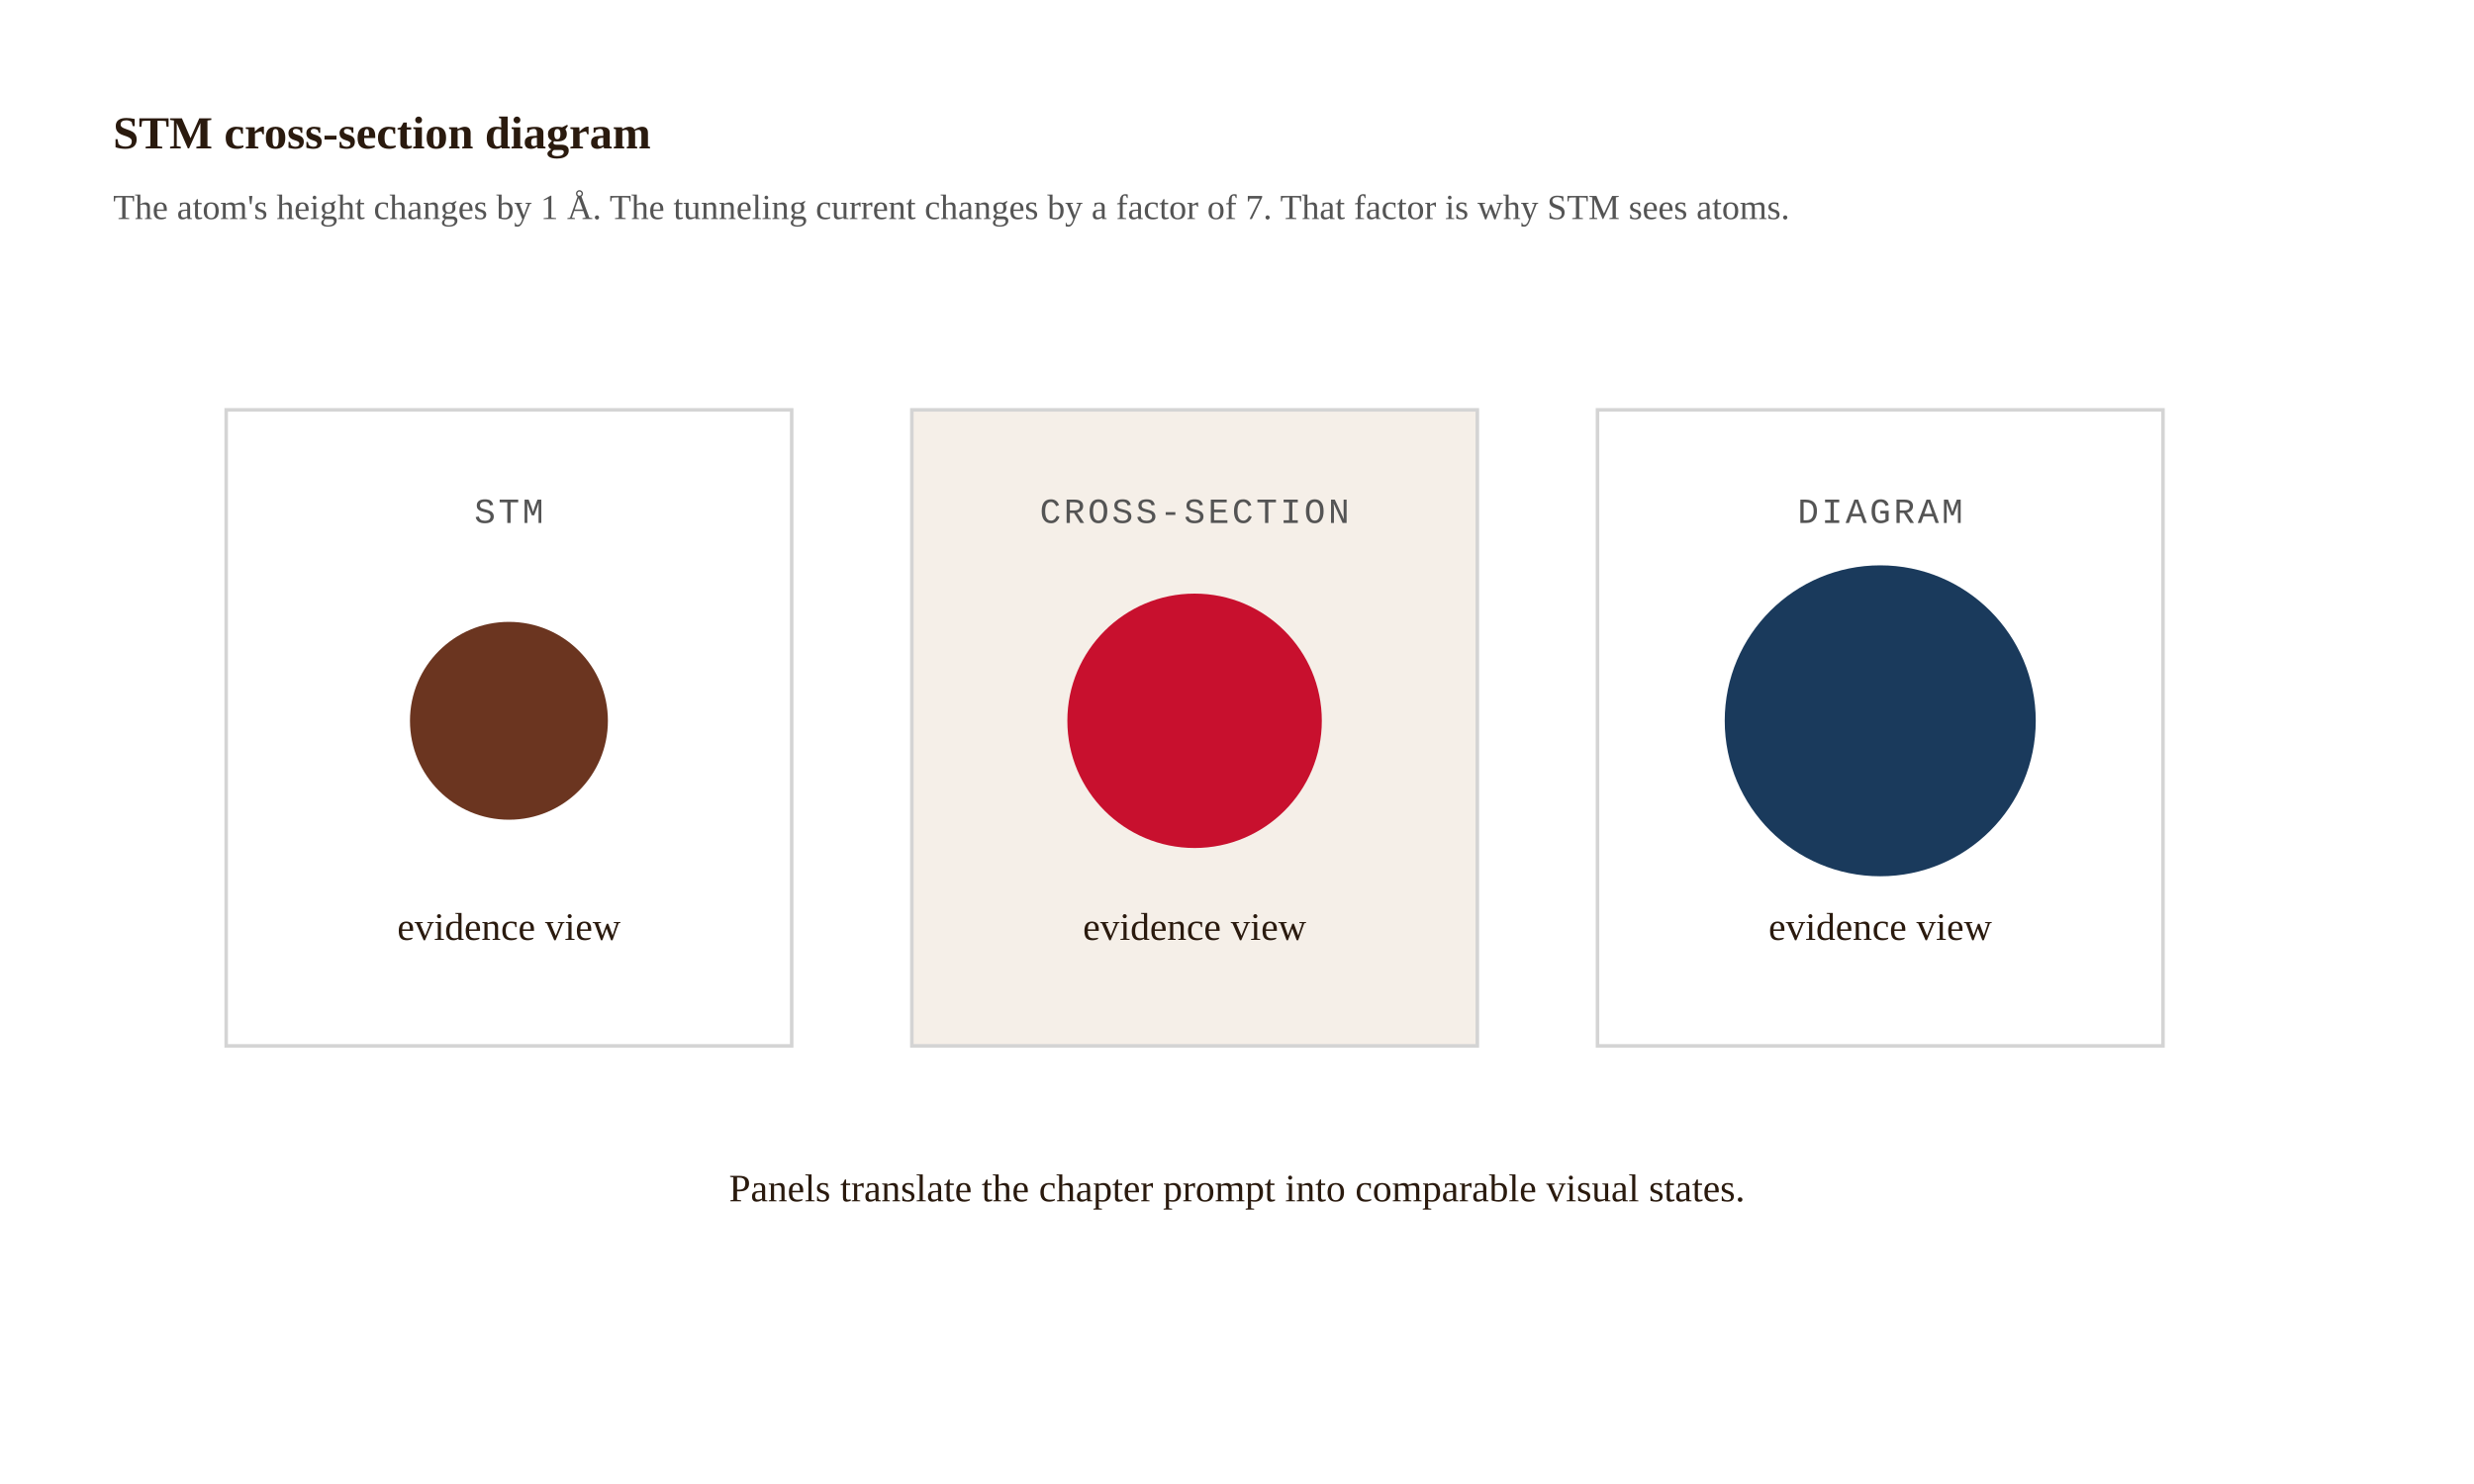
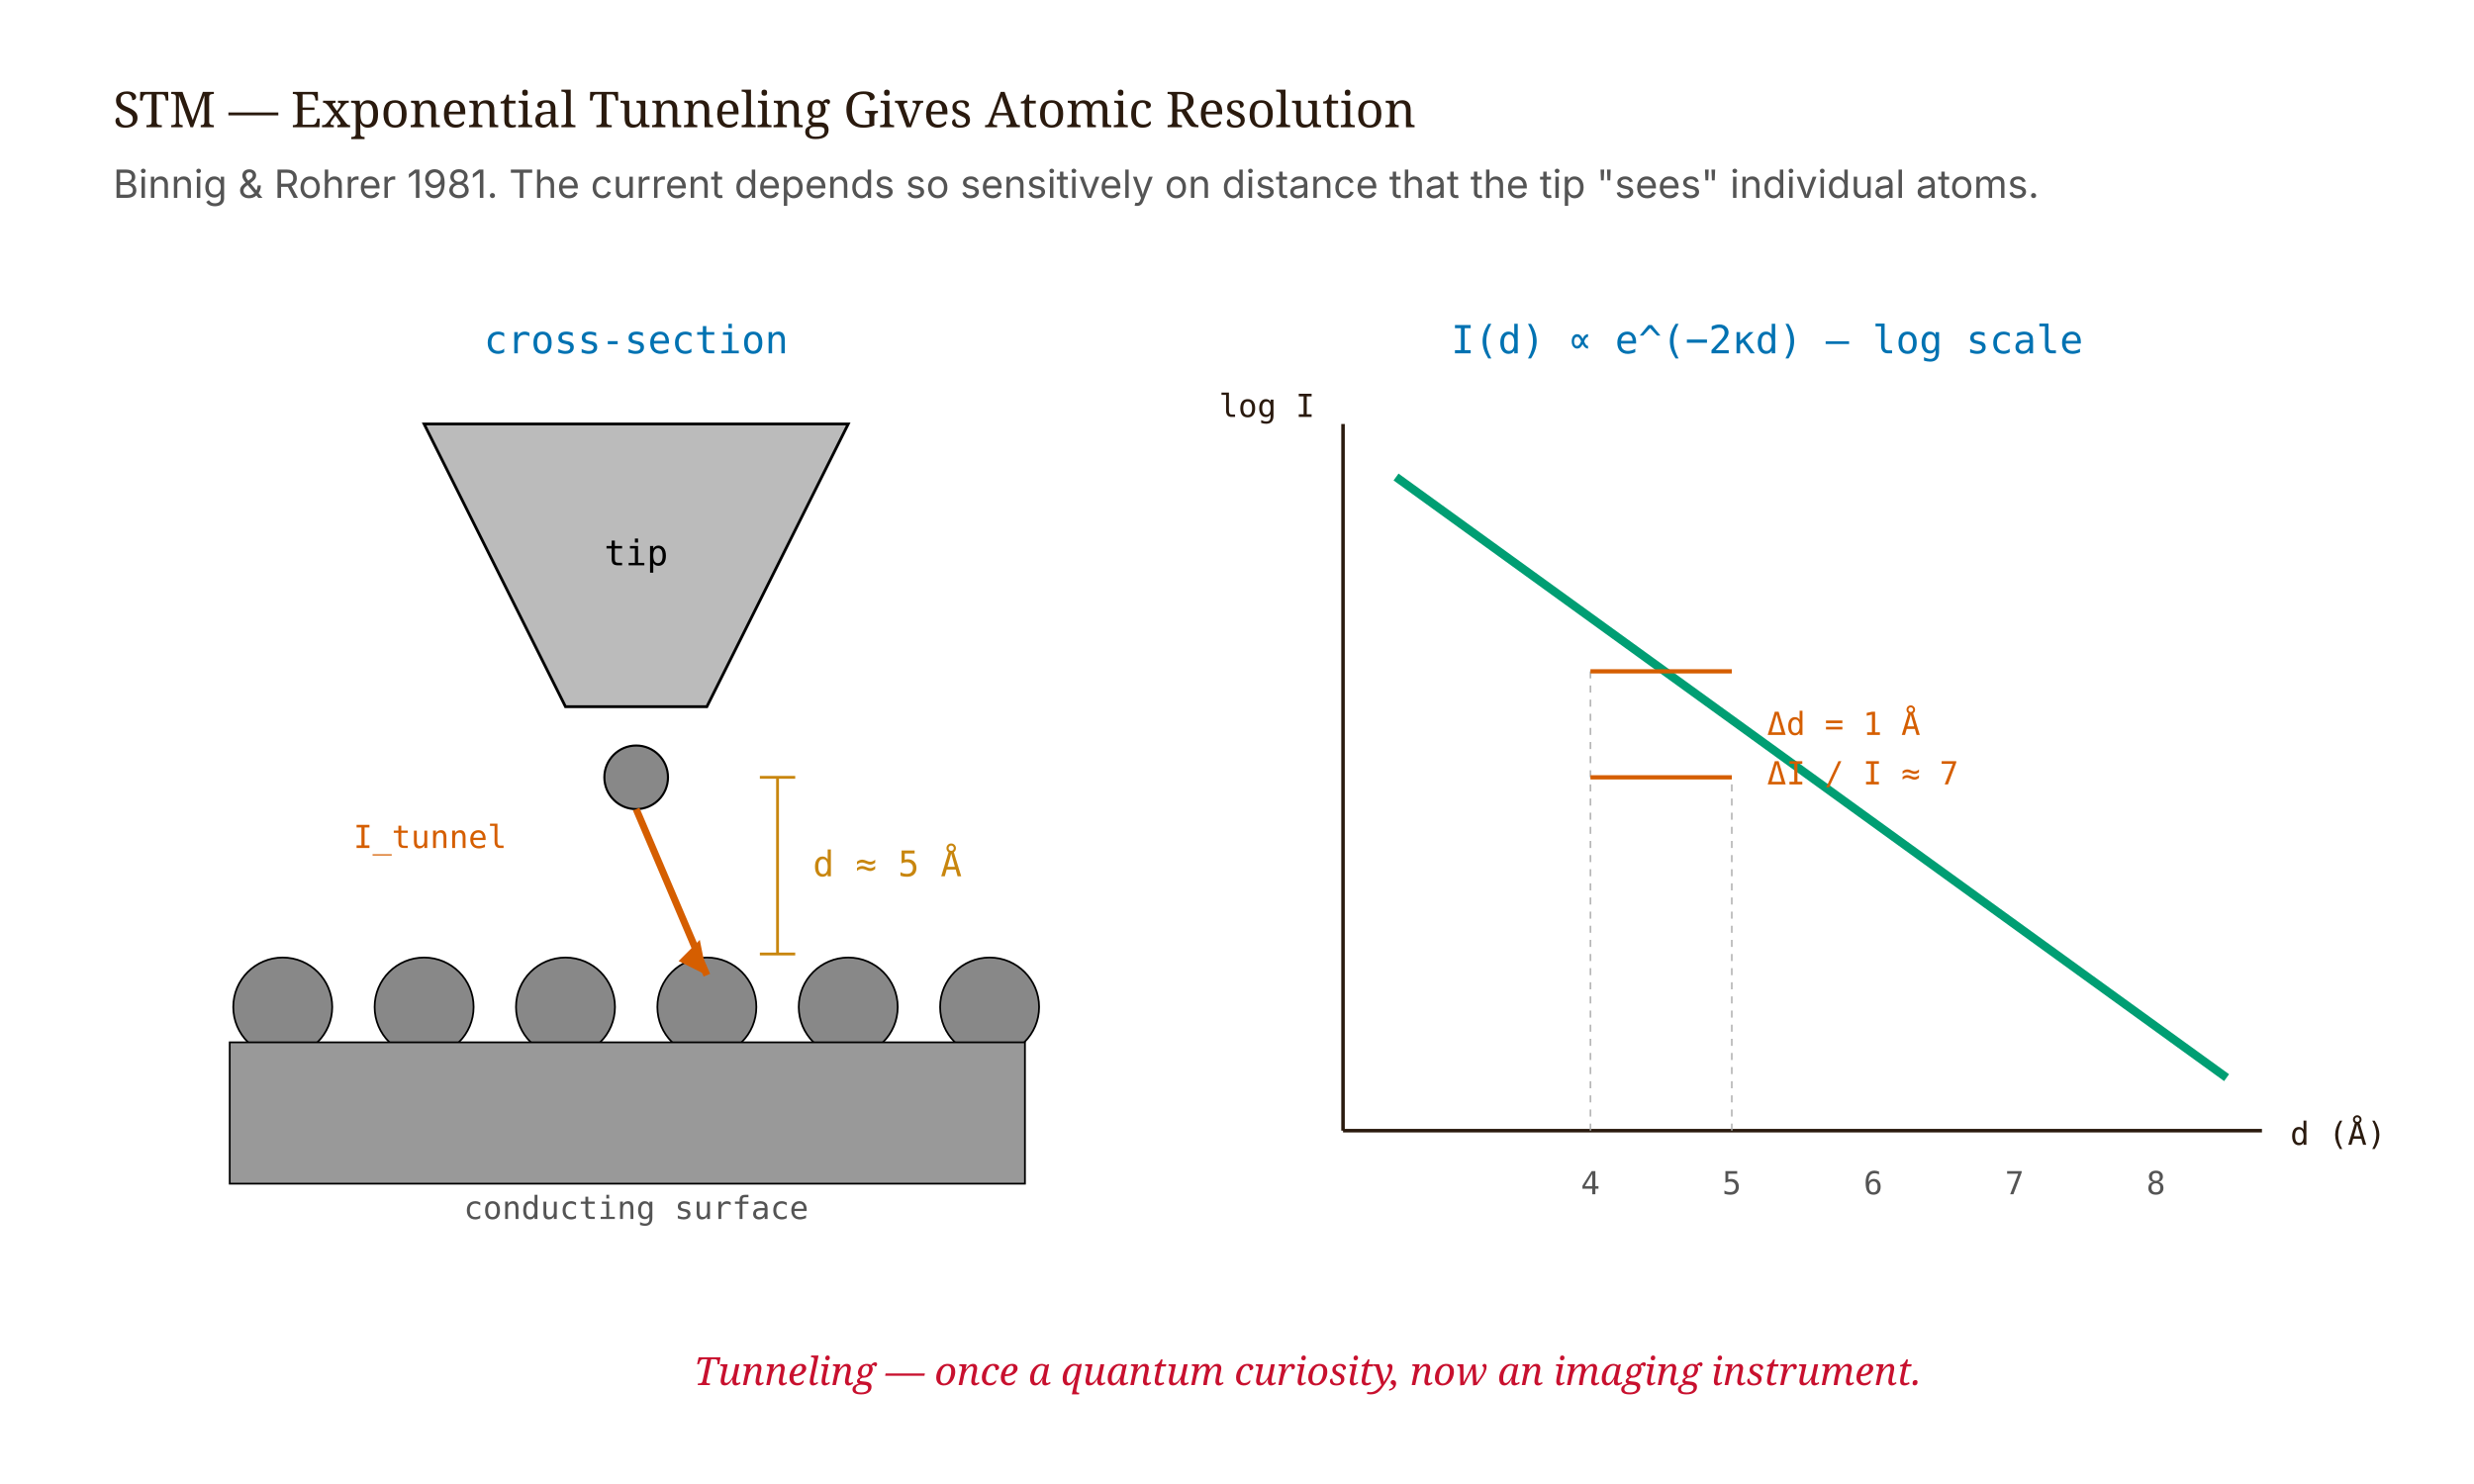
- <svg xmlns="http://www.w3.org/2000/svg" viewBox="0 0 700 420" role="img" aria-labelledby="title desc">
-   <defs>
-     <marker id="arrow" markerWidth="8" markerHeight="6" refX="7" refY="3" orient="auto">
-       <polygon points="0 0, 8 3, 0 6" fill="#2a1a0e" />
-     </marker>
-   </defs>
+ <svg xmlns="http://www.w3.org/2000/svg" viewBox="0 0 700 420" role="img" aria-labelledby="fig-title">
  <rect x="0" y="0" width="700" height="420" fill="#FFFFFF" />
-   <text x="32" y="42" font-family="'EB Garamond', Georgia, 'Times New Roman', serif" font-size="13" font-weight="bold" fill="#2a1a0e">STM cross-section diagram </text>
-   <text x="32" y="62" font-family="'EB Garamond', Georgia, 'Times New Roman', serif" font-size="10" fill="#545454">The atom's height changes by 1 Å. The tunneling current changes by a factor of 7. That factor is why STM sees atoms.</text>
-   <rect x="64" y="116" width="160" height="180" fill="#FFFFFF" stroke="#D4D4D4" stroke-width="1" />
-   <text x="144" y="148" text-anchor="middle" font-family="'IBM Plex Mono', 'Courier New', monospace" font-size="10" letter-spacing="0.08em" fill="#545454">STM</text>
-   <circle cx="144" cy="204" r="28" fill="#6B3520" />
-   <text x="144" y="266" text-anchor="middle" font-family="'EB Garamond', Georgia, 'Times New Roman', serif" font-size="11" fill="#2a1a0e">evidence view</text>
-   <rect x="258" y="116" width="160" height="180" fill="#F5EFE8" stroke="#D4D4D4" stroke-width="1" />
-   <text x="338" y="148" text-anchor="middle" font-family="'IBM Plex Mono', 'Courier New', monospace" font-size="10" letter-spacing="0.08em" fill="#545454">CROSS-SECTION</text>
-   <circle cx="338" cy="204" r="36" fill="#C8102E" />
-   <text x="338" y="266" text-anchor="middle" font-family="'EB Garamond', Georgia, 'Times New Roman', serif" font-size="11" fill="#2a1a0e">evidence view</text>
-   <rect x="452" y="116" width="160" height="180" fill="#FFFFFF" stroke="#D4D4D4" stroke-width="1" />
-   <text x="532" y="148" text-anchor="middle" font-family="'IBM Plex Mono', 'Courier New', monospace" font-size="10" letter-spacing="0.08em" fill="#545454">DIAGRAM</text>
-   <circle cx="532" cy="204" r="44" fill="#1A3A5C" />
-   <text x="532" y="266" text-anchor="middle" font-family="'EB Garamond', Georgia, 'Times New Roman', serif" font-size="11" fill="#2a1a0e">evidence view</text>
-   <text x="350" y="340" text-anchor="middle" font-family="'EB Garamond', Georgia, 'Times New Roman', serif" font-size="11" fill="#2a1a0e">Panels translate the chapter prompt into comparable visual states.</text>
+   <text x="32" y="36" font-family="'EB Garamond', Georgia, serif" font-size="14" fill="#2a1a0e">STM — Exponential Tunneling Gives Atomic Resolution</text>
+   <text x="32" y="56" font-family="'Inter', sans-serif" font-size="11" fill="#545454">Binnig &amp; Rohrer 1981. The current depends so sensitively on distance that the tip "sees" individual atoms.</text>
+   <text x="180" y="100" text-anchor="middle" font-family="'JetBrains Mono', monospace" font-size="11" fill="#0072B2">cross-section</text>
+   <polygon points="120,120 240,120 200,200 160,200" fill="#bbbbbb" stroke="#000" stroke-width="0.8" />
+   <text x="180" y="160" text-anchor="middle" font-family="'JetBrains Mono', monospace" font-size="10" fill="#000000">tip</text>
+   <circle cx="180" cy="220" r="9" fill="#888" stroke="#000" stroke-width="0.6" />
+   <line x1="220" y1="220" x2="220" y2="270" stroke="#C8860E" stroke-width="0.8" />
+   <line x1="215" y1="220" x2="225" y2="220" stroke="#C8860E" stroke-width="0.8" />
+   <line x1="215" y1="270" x2="225" y2="270" stroke="#C8860E" stroke-width="0.8" />
+   <text x="230" y="248" font-family="'JetBrains Mono', monospace" font-size="10" fill="#C8860E">d ≈ 5 Å</text>
+   <g fill="#888" stroke="#000" stroke-width="0.5">
+     <circle cx="80" cy="285" r="14" />
+     <circle cx="120" cy="285" r="14" />
+     <circle cx="160" cy="285" r="14" />
+     <circle cx="200" cy="285" r="14" />
+     <circle cx="240" cy="285" r="14" />
+     <circle cx="280" cy="285" r="14" />
+   </g>
+   <rect x="65" y="295" width="225" height="40" fill="#999" stroke="#000" stroke-width="0.5" />
+   <text x="180" y="345" text-anchor="middle" font-family="'JetBrains Mono', monospace" font-size="9" fill="#545454">conducting surface</text>
+   <line x1="180" y1="229" x2="200" y2="276" stroke="#D55E00" stroke-width="2" />
+   <polygon points="200,276 192,272 198,266" fill="#D55E00" />
+   <text x="100" y="240" font-family="'JetBrains Mono', monospace" font-size="9" fill="#D55E00">I_tunnel</text>
+   <text x="500" y="100" text-anchor="middle" font-family="'JetBrains Mono', monospace" font-size="11" fill="#0072B2">I(d) ∝ e^(−2κd) — log scale</text>
+   <line x1="380" y1="320" x2="640" y2="320" stroke="#2a1a0e" stroke-width="1" />
+   <line x1="380" y1="120" x2="380" y2="320" stroke="#2a1a0e" stroke-width="1" />
+   <text x="648" y="324" font-family="'JetBrains Mono', monospace" font-size="9" fill="#2a1a0e">d (Å)</text>
+   <text x="372" y="118" text-anchor="end" font-family="'JetBrains Mono', monospace" font-size="9" fill="#2a1a0e">log I</text>
+   <line x1="395" y1="135" x2="630" y2="305" stroke="#009E73" stroke-width="2.4" />
+   <line x1="450" y1="320" x2="450" y2="190" stroke="#aaa" stroke-width="0.4" stroke-dasharray="2 2" />
+   <line x1="490" y1="320" x2="490" y2="220" stroke="#aaa" stroke-width="0.4" stroke-dasharray="2 2" />
+   <line x1="450" y1="190" x2="490" y2="190" stroke="#D55E00" stroke-width="1.2" />
+   <line x1="450" y1="220" x2="490" y2="220" stroke="#D55E00" stroke-width="1.2" />
+   <text x="500" y="208" font-family="'JetBrains Mono', monospace" font-size="9" fill="#D55E00">Δd = 1 Å</text>
+   <text x="500" y="222" font-family="'JetBrains Mono', monospace" font-size="9" fill="#D55E00">ΔI / I ≈ 7</text>
+   <g font-family="'JetBrains Mono', monospace" font-size="9" fill="#545454" text-anchor="middle">
+     <text x="450" y="338">4</text>
+     <text x="490" y="338">5</text>
+     <text x="530" y="338">6</text>
+     <text x="570" y="338">7</text>
+     <text x="610" y="338">8</text>
+   </g>
+   <text x="370" y="392" text-anchor="middle" font-family="'EB Garamond', Georgia, serif" font-size="11" fill="#C8102E" font-style="italic">Tunneling — once a quantum curiosity, now an imaging instrument.</text>
</svg>
